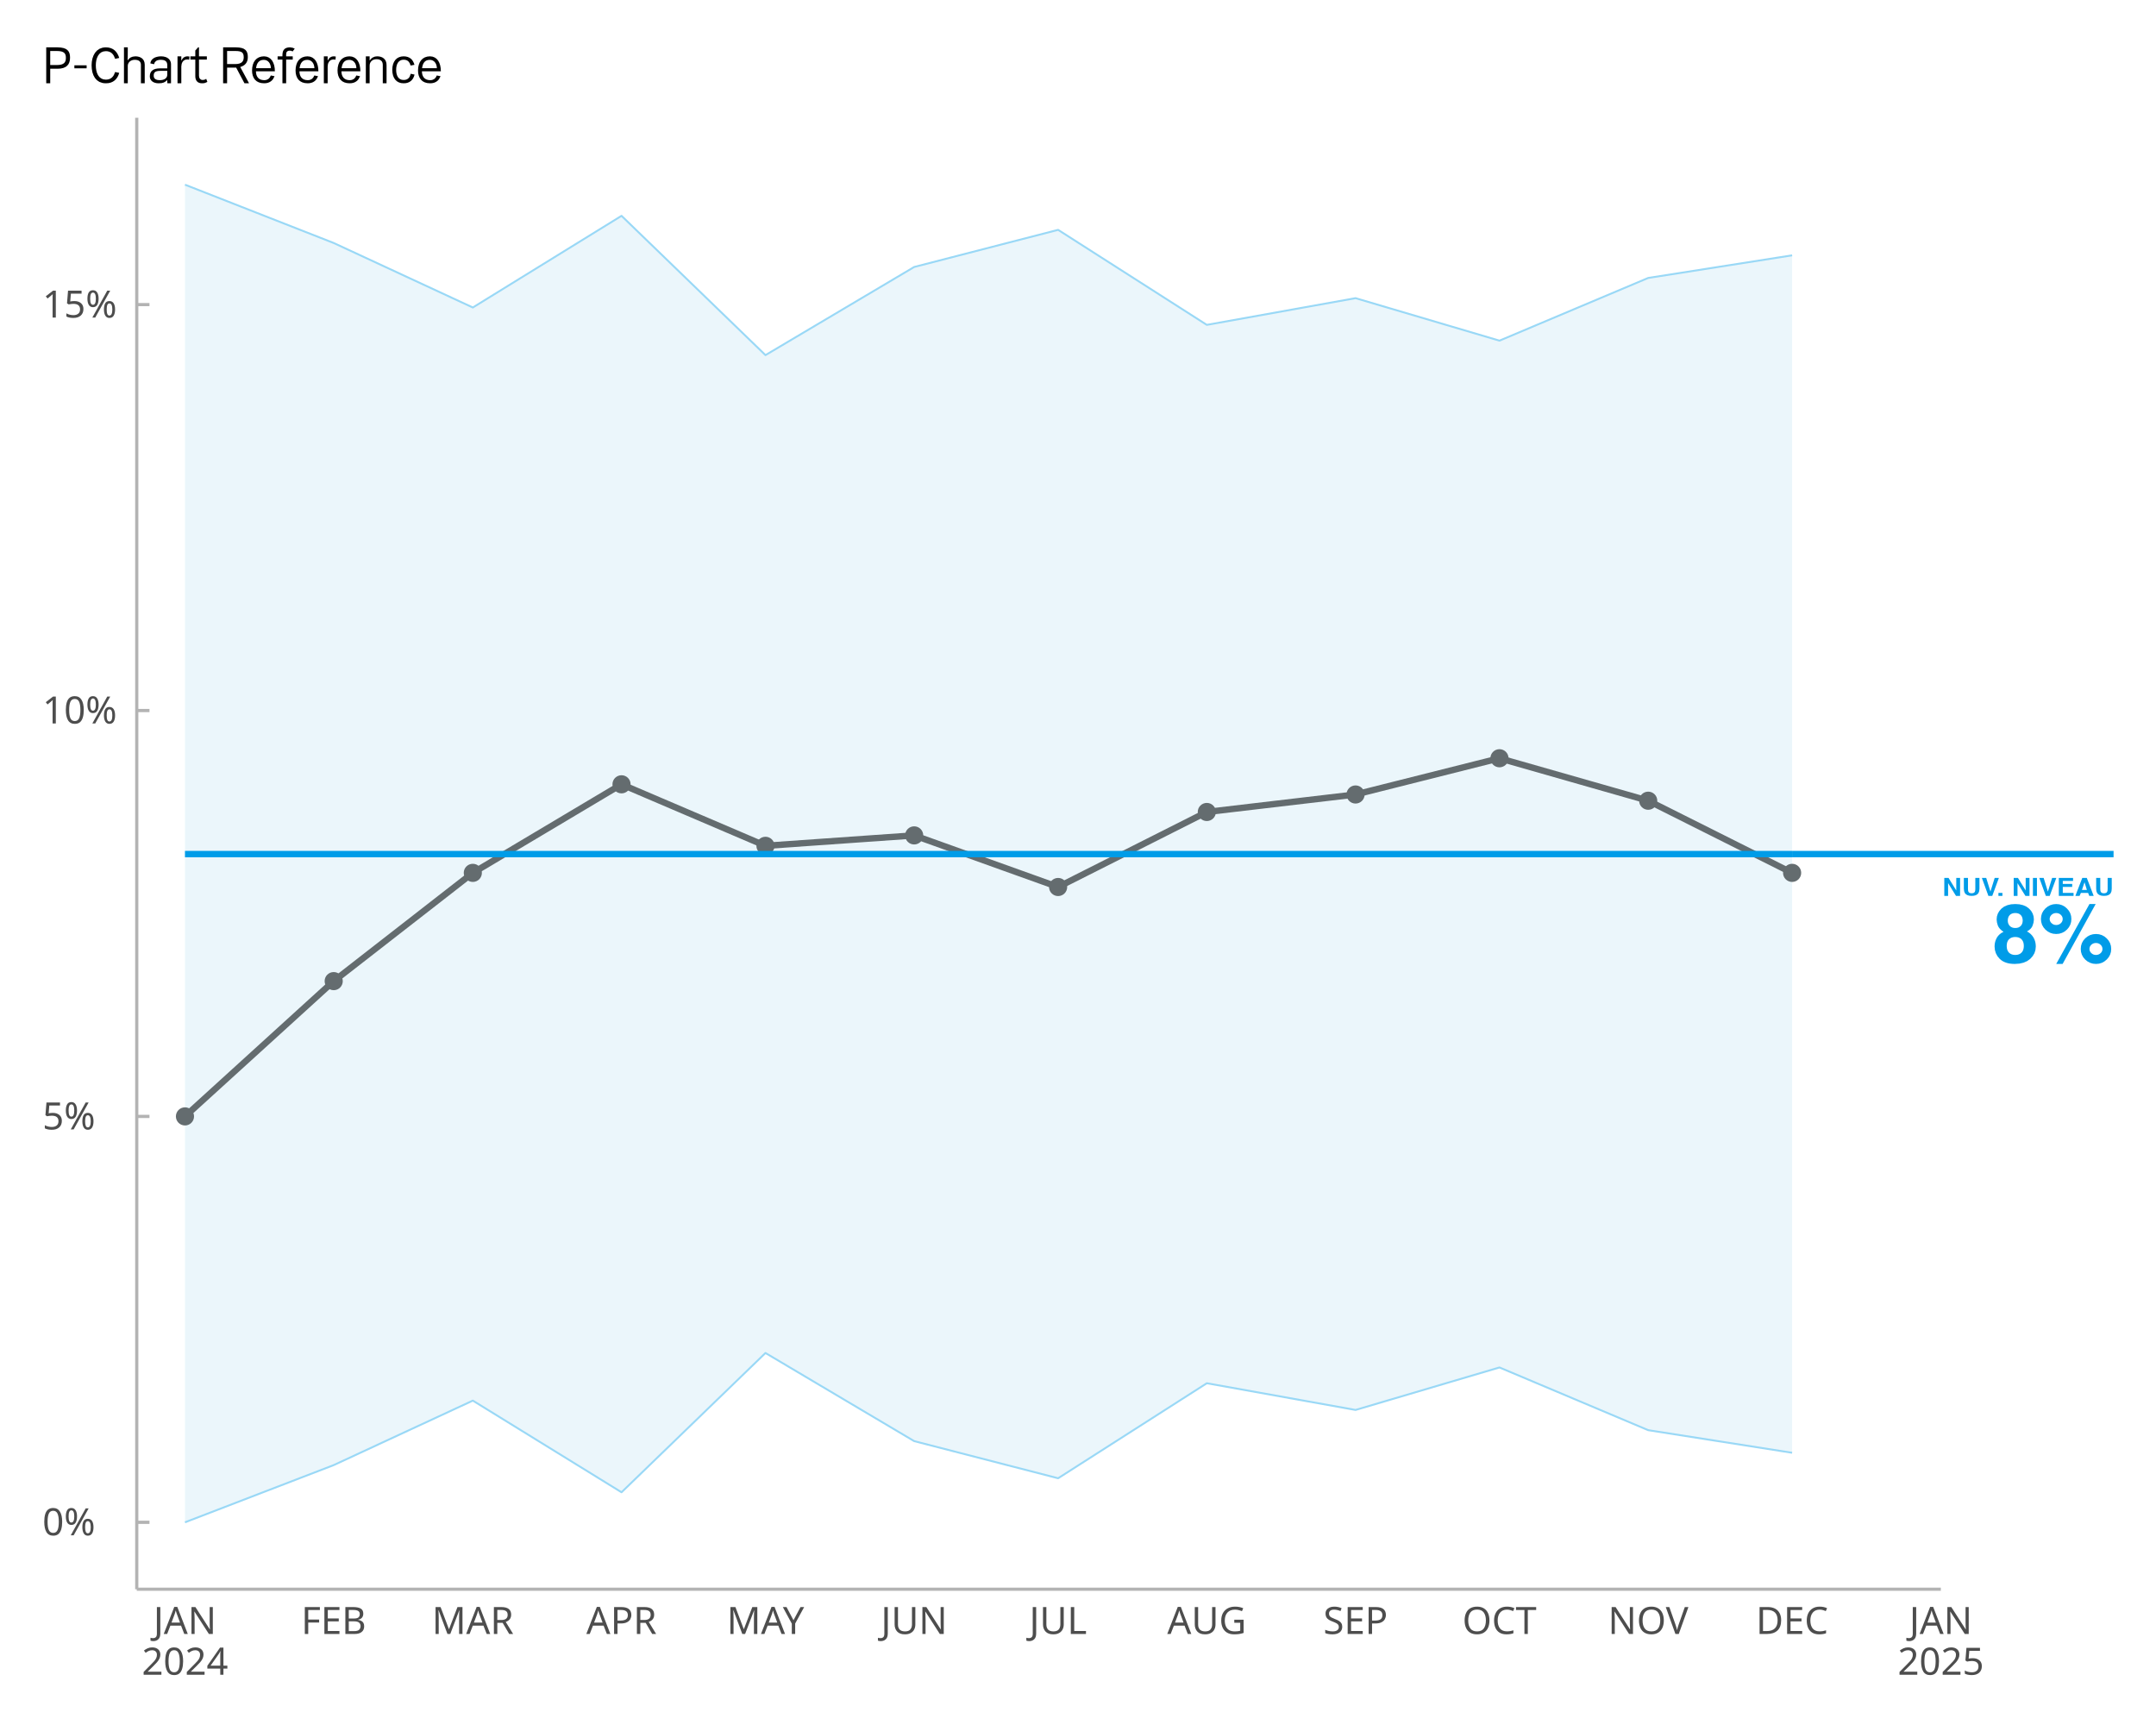
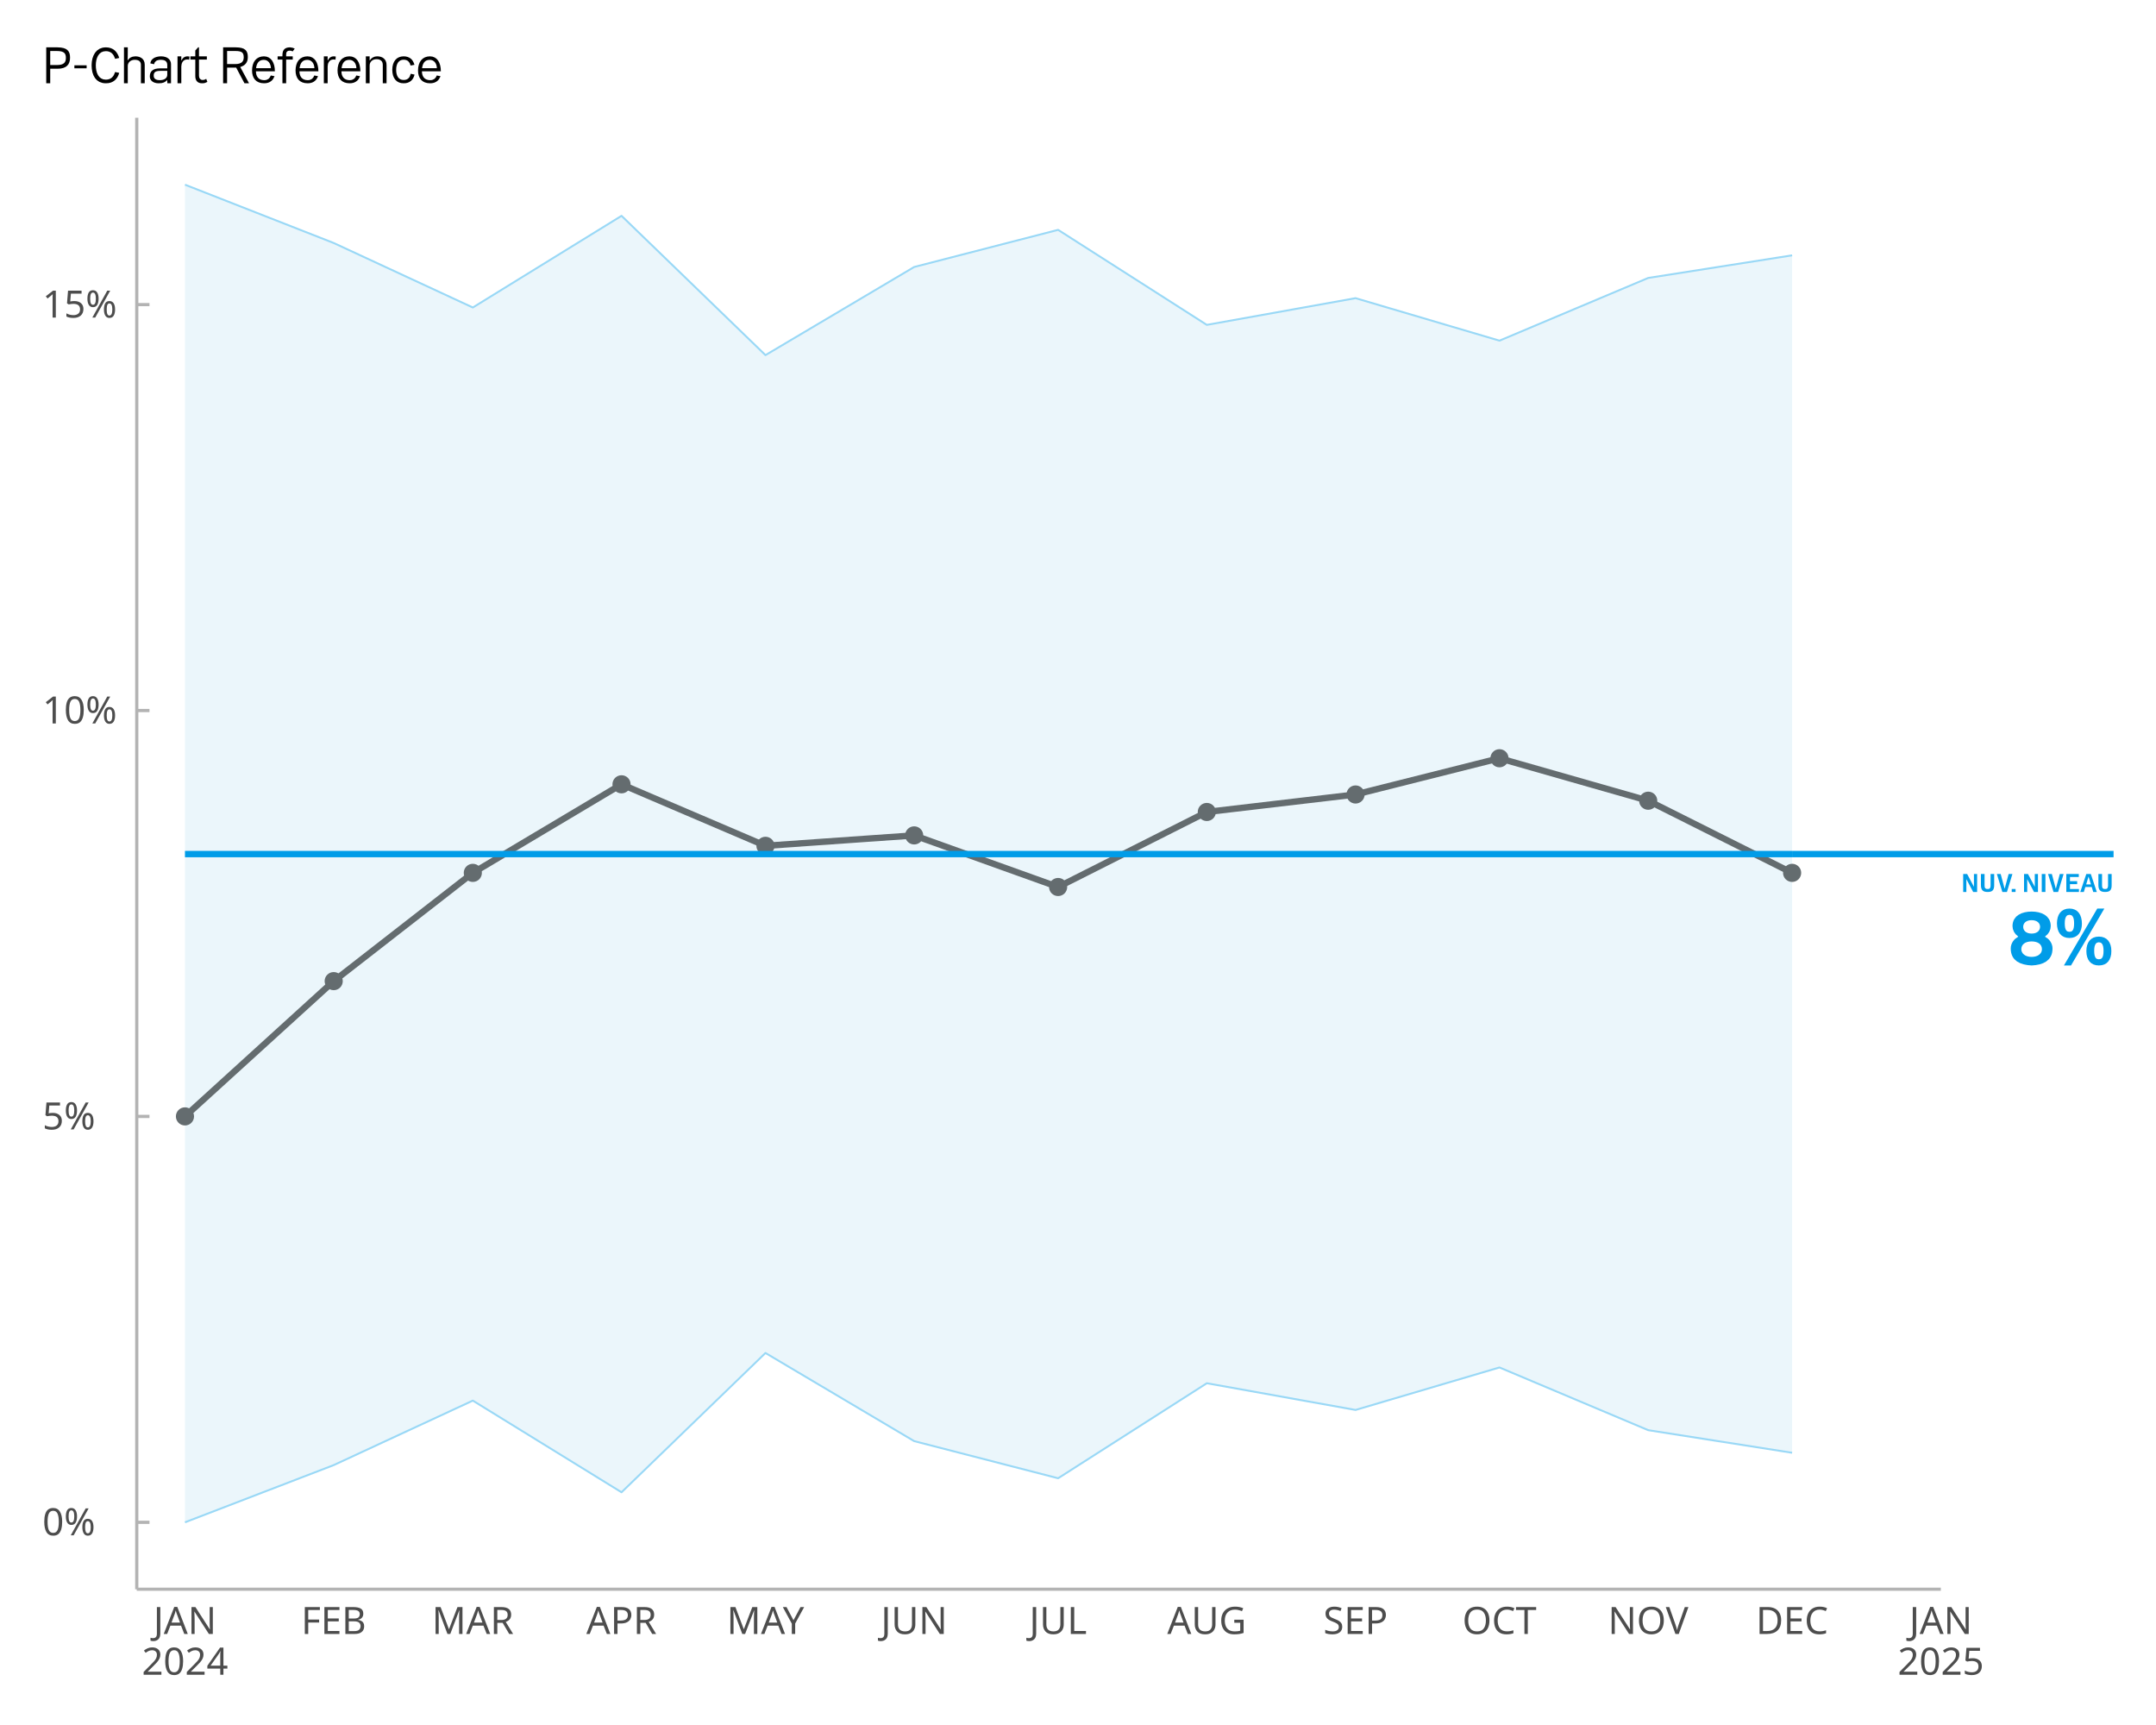
<svg xmlns="http://www.w3.org/2000/svg" class="svglite" data-engine-version="2.0" width="720.00pt" height="576.00pt" viewBox="0 0 720.00 576.00">
  <defs>
    <style type="text/css">
    .svglite line, .svglite polyline, .svglite polygon, .svglite path, .svglite rect, .svglite circle {
      fill: none;
      stroke: #000000;
      stroke-linecap: round;
      stroke-linejoin: round;
      stroke-miterlimit: 10.00;
    }
  </style>
  </defs>
  <rect width="100%" height="100%" style="stroke: none; fill: #FFFFFF;" />
  <defs>
    <clipPath id="cpMC4wMHw3MjAuMDB8MC4wMHw1NzYuMDA=">
      <rect x="0.00" y="0.00" width="720.00" height="576.00" />
    </clipPath>
  </defs>
  <g clip-path="url(#cpMC4wMHw3MjAuMDB8MC4wMHw1NzYuMDA=)">
    <rect x="0.00" y="0.00" width="720.00" height="576.00" style="stroke-width: 1.36; stroke: none; fill: #FFFFFF;" />
  </g>
  <defs>
    <clipPath id="cpNDUuNjd8NzA1LjgzfDM5LjMzfDUzMC42Ng==">
      <rect x="45.67" y="39.33" width="660.16" height="491.32" />
    </clipPath>
  </defs>
  <g clip-path="url(#cpNDUuNjd8NzA1LjgzfDM5LjMzfDUzMC42Ng==)">
    <rect x="45.67" y="39.33" width="660.16" height="491.32" style="stroke-width: 1.36; stroke: none; fill: #FFFFFF;" />
    <polygon points="61.77,61.67 111.44,81.14 157.90,102.68 207.56,72.07 255.63,118.58 305.29,89.15 353.36,76.75 403.02,108.48 452.69,99.56 500.75,113.75 550.42,92.81 598.48,85.26 598.48,485.10 550.42,477.55 500.75,456.61 452.69,470.80 403.02,461.88 353.36,493.61 305.29,481.21 255.63,451.78 207.56,498.29 157.90,467.68 111.44,489.22 61.77,508.32 " style="stroke-width: 0.00; stroke: none; stroke-linecap: butt; fill: #D8EEF9; fill-opacity: 0.50;" />
    <polyline points="61.77,61.67 111.44,81.14 157.90,102.68 207.56,72.07 255.63,118.58 305.29,89.15 353.36,76.75 403.02,108.48 452.69,99.56 500.75,113.75 550.42,92.81 598.48,85.26 " style="stroke-width: 1.36; stroke: none; stroke-linecap: butt;" />
    <polyline points="598.48,485.10 550.42,477.55 500.75,456.61 452.69,470.80 403.02,461.88 353.36,493.61 305.29,481.21 255.63,451.78 207.56,498.29 157.90,467.68 111.44,489.22 61.77,508.32 " style="stroke-width: 1.36; stroke: none; stroke-linecap: butt;" />
    <polyline points="61.77,61.67 111.44,81.14 157.90,102.68 207.56,72.07 255.63,118.58 305.29,89.15 353.36,76.75 403.02,108.48 452.69,99.56 500.75,113.75 550.42,92.81 598.48,85.26 " style="stroke-width: 0.64; stroke: #99D8F6; stroke-linecap: butt;" />
    <polyline points="61.77,508.32 111.44,489.22 157.90,467.68 207.56,498.29 255.63,451.78 305.29,481.21 353.36,493.61 403.02,461.88 452.69,470.80 500.75,456.61 550.42,477.55 598.48,485.10 " style="stroke-width: 0.64; stroke: #99D8F6; stroke-linecap: butt;" />
    <polyline points="61.77,372.78 111.44,327.61 157.90,291.46 207.56,261.89 255.63,282.43 305.29,278.95 353.36,296.18 403.02,271.13 452.69,265.29 500.75,253.19 550.42,267.37 598.48,291.46 " style="stroke-width: 2.13; stroke: #646C6F; stroke-linecap: butt;" />
    <circle cx="61.77" cy="372.78" r="2.58" style="stroke-width: 0.90; stroke: #646C6F; fill: #646C6F;" />
    <circle cx="111.44" cy="327.61" r="2.58" style="stroke-width: 0.90; stroke: #646C6F; fill: #646C6F;" />
    <circle cx="157.90" cy="291.46" r="2.58" style="stroke-width: 0.90; stroke: #646C6F; fill: #646C6F;" />
    <circle cx="207.56" cy="261.89" r="2.58" style="stroke-width: 0.90; stroke: #646C6F; fill: #646C6F;" />
    <circle cx="255.63" cy="282.43" r="2.58" style="stroke-width: 0.90; stroke: #646C6F; fill: #646C6F;" />
    <circle cx="305.29" cy="278.95" r="2.58" style="stroke-width: 0.90; stroke: #646C6F; fill: #646C6F;" />
    <circle cx="353.36" cy="296.18" r="2.58" style="stroke-width: 0.90; stroke: #646C6F; fill: #646C6F;" />
    <circle cx="403.02" cy="271.13" r="2.58" style="stroke-width: 0.90; stroke: #646C6F; fill: #646C6F;" />
    <circle cx="452.69" cy="265.29" r="2.58" style="stroke-width: 0.90; stroke: #646C6F; fill: #646C6F;" />
    <circle cx="500.75" cy="253.19" r="2.58" style="stroke-width: 0.90; stroke: #646C6F; fill: #646C6F;" />
    <circle cx="550.42" cy="267.37" r="2.58" style="stroke-width: 0.90; stroke: #646C6F; fill: #646C6F;" />
    <circle cx="598.48" cy="291.46" r="2.58" style="stroke-width: 0.90; stroke: #646C6F; fill: #646C6F;" />
    <polyline points="61.77,285.18 111.44,285.18 157.90,285.18 207.56,285.18 255.63,285.18 305.29,285.18 353.36,285.18 403.02,285.18 452.69,285.18 500.75,285.18 550.42,285.18 598.48,285.18 " style="stroke-width: 2.13; stroke: #009CE8; stroke-linecap: butt;" />
    <polyline points="598.48,285.18 705.83,285.18 " style="stroke-width: 2.13; stroke: #009CE8; stroke-linecap: butt;" />
-     <path d="M 653.21 299.15 L 650.57 294.89 L 650.57 299.15 L 649.30 299.15 L 649.30 293.15 L 650.72 293.15 L 653.30 297.34 L 653.30 293.15 L 654.57 293.15 L 654.57 299.15 Z" style="fill-rule: nonzero; fill: #009CE8; stroke-width: 0.75; stroke: none;" />
-     <path d="M 659.66 293.15 L 661.04 293.15 L 661.04 296.74 L 660.95 297.58 L 660.71 298.20 L 660.34 298.61 L 659.84 298.91 L 659.21 299.09 L 658.44 299.15 L 657.67 299.09 L 657.03 298.91 L 656.53 298.61 L 656.16 298.20 L 655.92 297.58 L 655.83 296.74 L 655.83 293.15 L 657.21 293.15 L 657.21 296.85 L 657.25 297.40 L 657.36 297.78 L 657.53 297.99 L 657.76 298.15 L 658.06 298.24 L 658.44 298.28 L 658.81 298.24 L 659.11 298.15 L 659.34 297.99 L 659.50 297.78 L 659.62 297.40 L 659.66 296.85 Z" style="fill-rule: nonzero; fill: #009CE8; stroke-width: 0.75; stroke: none;" />
-     <path d="M 663.30 293.15 L 664.71 297.71 L 666.13 293.15 L 667.53 293.15 L 665.32 299.15 L 664.03 299.15 L 661.85 293.15 Z" style="fill-rule: nonzero; fill: #009CE8; stroke-width: 0.75; stroke: none;" />
-     <path d="M 668.71 298.15 L 668.71 299.15 L 667.38 299.15 L 667.38 298.15 Z" style="fill-rule: nonzero; fill: #009CE8; stroke-width: 0.75; stroke: none;" />
-     <path d="M 676.39 299.15 L 673.75 294.89 L 673.75 299.15 L 672.48 299.15 L 672.48 293.15 L 673.90 293.15 L 676.48 297.34 L 676.48 293.15 L 677.75 293.15 L 677.75 299.15 Z" style="fill-rule: nonzero; fill: #009CE8; stroke-width: 0.75; stroke: none;" />
-     <path d="M 680.24 293.15 L 680.24 299.15 L 678.90 299.15 L 678.90 293.15 Z" style="fill-rule: nonzero; fill: #009CE8; stroke-width: 0.75; stroke: none;" />
-     <path d="M 682.48 293.15 L 683.89 297.71 L 685.31 293.15 L 686.71 293.15 L 684.50 299.15 L 683.21 299.15 L 681.03 293.15 Z" style="fill-rule: nonzero; fill: #009CE8; stroke-width: 0.75; stroke: none;" />
-     <path d="M 688.87 296.15 L 688.87 298.15 L 692.47 298.15 L 692.47 299.15 L 687.55 299.15 L 687.55 293.15 L 692.30 293.15 L 692.30 294.15 L 688.87 294.15 L 688.87 295.15 L 692.01 295.15 L 692.01 296.15 Z" style="fill-rule: nonzero; fill: #009CE8; stroke-width: 0.75; stroke: none;" />
-     <path d="M 694.92 298.15 L 694.47 299.15 L 693.07 299.15 L 695.38 293.15 L 696.89 293.15 L 699.19 299.15 L 697.72 299.15 L 697.32 298.15 ZM 696.13 294.60 L 695.28 297.15 L 696.92 297.15 Z" style="fill-rule: nonzero; fill: #009CE8; stroke-width: 0.75; stroke: none;" />
-     <path d="M 703.85 293.15 L 705.22 293.15 L 705.22 296.74 L 705.14 297.58 L 704.89 298.20 L 704.53 298.61 L 704.03 298.91 L 703.40 299.09 L 702.63 299.15 L 701.85 299.09 L 701.21 298.91 L 700.71 298.61 L 700.35 298.20 L 700.10 297.58 L 700.02 296.74 L 700.02 293.15 L 701.39 293.15 L 701.39 296.85 L 701.43 297.40 L 701.55 297.78 L 701.71 297.99 L 701.94 298.15 L 702.25 298.24 L 702.63 298.28 L 703.00 298.24 L 703.30 298.15 L 703.53 297.99 L 703.69 297.78 L 703.81 297.40 L 703.85 296.85 Z" style="fill-rule: nonzero; fill: #009CE8; stroke-width: 0.75; stroke: none;" />
-     <path d="M 667.05 319.27 L 666.52 318.28 L 666.20 317.21 L 666.09 316.04 L 666.14 315.25 L 666.28 314.51 L 666.52 313.79 L 666.84 313.12 L 667.27 312.50 L 667.79 311.97 L 668.39 311.52 L 669.08 311.15 L 668.42 310.66 L 667.89 310.16 L 667.49 309.64 L 667.20 309.10 L 666.89 308.03 L 666.78 307.02 L 666.88 305.99 L 667.19 305.04 L 667.70 304.17 L 668.41 303.38 L 669.30 302.72 L 670.37 302.25 L 671.60 301.96 L 673.00 301.87 L 674.40 301.96 L 675.63 302.25 L 676.70 302.72 L 677.59 303.38 L 678.31 304.17 L 678.81 305.04 L 679.12 305.99 L 679.22 307.02 L 679.11 308.03 L 678.78 309.10 L 678.51 309.63 L 678.11 310.13 L 677.58 310.59 L 676.92 311.01 L 677.61 311.44 L 678.21 311.94 L 678.71 312.49 L 679.13 313.12 L 679.45 313.79 L 679.68 314.51 L 679.81 315.25 L 679.86 316.04 L 679.74 317.21 L 679.40 318.28 L 678.81 319.27 L 678.00 320.17 L 676.99 320.91 L 675.79 321.44 L 674.40 321.76 L 672.83 321.87 L 672.03 321.84 L 671.27 321.76 L 670.57 321.63 L 669.92 321.44 L 669.31 321.20 L 668.76 320.91 L 668.25 320.56 L 667.80 320.17 ZM 670.19 316.55 L 670.33 317.14 L 670.56 317.66 L 670.89 318.09 L 671.31 318.43 L 671.80 318.67 L 672.37 318.82 L 673.00 318.87 L 673.64 318.82 L 674.20 318.67 L 674.68 318.43 L 675.09 318.09 L 675.43 317.66 L 675.67 317.14 L 675.81 316.55 L 675.86 315.87 L 675.81 315.18 L 675.67 314.58 L 675.42 314.06 L 675.08 313.63 L 674.66 313.30 L 674.18 313.06 L 673.62 312.92 L 673.00 312.87 L 672.38 312.92 L 671.82 313.06 L 671.33 313.30 L 670.91 313.63 L 670.57 314.06 L 670.33 314.58 L 670.19 315.18 L 670.14 315.87 ZM 671.53 309.48 L 671.96 309.70 L 672.45 309.83 L 673.00 309.87 L 673.56 309.83 L 674.05 309.70 L 674.47 309.48 L 674.83 309.18 L 675.12 308.81 L 675.32 308.39 L 675.44 307.92 L 675.49 307.40 L 675.44 306.84 L 675.32 306.34 L 675.12 305.91 L 674.83 305.54 L 674.47 305.25 L 674.05 305.04 L 673.56 304.91 L 673.00 304.87 L 672.45 304.91 L 671.95 305.04 L 671.52 305.25 L 671.16 305.54 L 670.87 305.91 L 670.67 306.34 L 670.54 306.84 L 670.50 307.40 L 670.54 307.92 L 670.67 308.39 L 670.88 308.81 L 671.17 309.18 Z" style="fill-rule: nonzero; fill: #009CE8; stroke-width: 0.75; stroke: none;" />
-     <path d="M 694.96 315.87 L 695.24 314.94 L 695.70 314.09 L 696.35 313.32 L 697.14 312.69 L 698.01 312.23 L 698.95 311.96 L 699.96 311.87 L 700.97 311.96 L 701.91 312.24 L 702.76 312.69 L 703.54 313.34 L 704.20 314.11 L 704.67 314.95 L 704.95 315.87 L 705.04 316.87 L 704.95 317.86 L 704.67 318.78 L 704.20 319.63 L 703.54 320.40 L 702.76 321.04 L 701.91 321.50 L 700.97 321.78 L 699.96 321.87 L 698.95 321.78 L 698.01 321.50 L 697.14 321.04 L 696.35 320.40 L 695.70 319.63 L 695.24 318.78 L 694.96 317.86 L 694.87 316.87 ZM 682.41 309.63 L 681.94 308.78 L 681.67 307.86 L 681.57 306.87 L 681.67 305.87 L 681.94 304.95 L 682.41 304.11 L 683.06 303.34 L 683.85 302.69 L 684.71 302.24 L 685.65 301.96 L 686.67 301.87 L 687.68 301.96 L 688.61 302.24 L 689.46 302.69 L 690.24 303.34 L 690.90 304.11 L 691.37 304.95 L 691.65 305.87 L 691.74 306.87 L 691.65 307.86 L 691.37 308.78 L 690.91 309.63 L 690.26 310.40 L 689.48 311.04 L 688.62 311.50 L 687.68 311.78 L 686.67 311.87 L 685.65 311.78 L 684.71 311.50 L 683.85 311.04 L 683.06 310.40 ZM 686.68 321.87 L 697.78 301.87 L 699.85 301.87 L 688.81 321.87 ZM 698.75 318.53 L 699.11 318.72 L 699.51 318.83 L 699.95 318.87 L 700.38 318.83 L 700.78 318.72 L 701.15 318.54 L 701.48 318.29 L 701.76 317.98 L 701.96 317.64 L 702.08 317.27 L 702.12 316.87 L 702.08 316.47 L 701.96 316.10 L 701.76 315.77 L 701.48 315.46 L 701.15 315.20 L 700.78 315.02 L 700.38 314.91 L 699.95 314.87 L 699.51 314.91 L 699.11 315.02 L 698.74 315.20 L 698.40 315.46 L 698.13 315.77 L 697.93 316.10 L 697.82 316.47 L 697.78 316.87 L 697.82 317.27 L 697.94 317.63 L 698.14 317.97 L 698.42 318.27 ZM 685.47 308.53 L 685.83 308.72 L 686.23 308.83 L 686.67 308.87 L 687.10 308.83 L 687.50 308.72 L 687.87 308.54 L 688.20 308.29 L 688.48 307.98 L 688.68 307.64 L 688.80 307.27 L 688.84 306.87 L 688.80 306.47 L 688.68 306.10 L 688.48 305.77 L 688.20 305.46 L 687.87 305.20 L 687.50 305.02 L 687.10 304.91 L 686.67 304.87 L 686.23 304.91 L 685.83 305.02 L 685.46 305.20 L 685.12 305.46 L 684.85 305.77 L 684.65 306.10 L 684.53 306.47 L 684.49 306.87 L 684.53 307.27 L 684.66 307.63 L 684.86 307.97 L 685.14 308.27 Z" style="fill-rule: nonzero; fill: #009CE8; stroke-width: 0.75; stroke: none;" />
+     <path d="M 660.26 291.84 L 659.20 291.84 L 659.20 296.12 L 656.93 291.84 L 655.61 291.84 L 655.61 297.84 L 656.67 297.84 L 656.67 293.56 L 658.95 297.84 L 660.26 297.84 Z" style="fill-rule: nonzero; fill: #009CE8; stroke-width: 0.75; stroke: none;" />
+     <path d="M 665.96 291.84 L 664.76 291.84 L 664.76 295.46 L 664.75 295.88 L 664.70 296.20 L 664.53 296.62 L 664.22 296.81 L 663.78 296.85 L 663.31 296.81 L 662.99 296.62 L 662.88 296.44 L 662.80 296.19 L 662.76 295.87 L 662.75 295.46 L 662.75 291.84 L 661.53 291.84 L 661.53 295.46 L 661.56 296.08 L 661.66 296.59 L 661.83 297.00 L 662.07 297.32 L 662.38 297.56 L 662.77 297.72 L 663.23 297.81 L 663.78 297.84 L 664.32 297.81 L 664.78 297.72 L 665.16 297.56 L 665.46 297.32 L 665.69 297.00 L 665.84 296.59 L 665.94 296.08 L 665.96 295.46 Z" style="fill-rule: nonzero; fill: #009CE8; stroke-width: 0.75; stroke: none;" />
+     <path d="M 670.79 291.84 L 669.47 296.73 L 669.44 296.73 L 668.13 291.84 L 666.86 291.84 L 668.69 297.84 L 670.22 297.84 L 672.05 291.84 Z" style="fill-rule: nonzero; fill: #009CE8; stroke-width: 0.75; stroke: none;" />
+     <path d="M 673.10 296.84 L 671.82 296.84 L 671.82 297.84 L 673.10 297.84 Z" style="fill-rule: nonzero; fill: #009CE8; stroke-width: 0.75; stroke: none;" />
+     <path d="M 680.58 291.84 L 679.52 291.84 L 679.52 296.12 L 677.25 291.84 L 675.93 291.84 L 675.93 297.84 L 676.99 297.84 L 676.99 293.56 L 679.27 297.84 L 680.58 297.84 Z" style="fill-rule: nonzero; fill: #009CE8; stroke-width: 0.75; stroke: none;" />
+     <path d="M 683.07 291.84 L 681.85 291.84 L 681.85 297.84 L 683.07 297.84 Z" style="fill-rule: nonzero; fill: #009CE8; stroke-width: 0.75; stroke: none;" />
+     <path d="M 687.88 291.84 L 686.56 296.73 L 686.53 296.73 L 685.22 291.84 L 683.95 291.84 L 685.78 297.84 L 687.31 297.84 L 689.14 291.84 Z" style="fill-rule: nonzero; fill: #009CE8; stroke-width: 0.75; stroke: none;" />
+     <path d="M 694.27 296.85 L 691.27 296.85 L 691.27 295.23 L 693.67 295.23 L 693.67 294.23 L 691.27 294.23 L 691.27 292.84 L 694.22 292.84 L 694.22 291.84 L 690.05 291.84 L 690.05 297.84 L 694.27 297.84 Z" style="fill-rule: nonzero; fill: #009CE8; stroke-width: 0.75; stroke: none;" />
+     <path d="M 698.23 291.84 L 696.73 291.84 L 694.71 297.84 L 695.90 297.84 L 696.40 296.18 L 698.54 296.18 L 699.04 297.84 L 700.23 297.84 ZM 696.68 295.31 L 697.46 292.73 L 697.48 292.73 L 698.28 295.31 Z" style="fill-rule: nonzero; fill: #009CE8; stroke-width: 0.75; stroke: none;" />
+     <path d="M 705.19 291.84 L 703.99 291.84 L 703.99 295.46 L 703.98 295.88 L 703.93 296.20 L 703.76 296.62 L 703.45 296.81 L 703.01 296.85 L 702.54 296.81 L 702.22 296.62 L 702.11 296.44 L 702.03 296.19 L 701.99 295.87 L 701.98 295.46 L 701.98 291.84 L 700.76 291.84 L 700.76 295.46 L 700.79 296.08 L 700.89 296.59 L 701.06 297.00 L 701.30 297.32 L 701.61 297.56 L 702.00 297.72 L 702.46 297.81 L 703.01 297.84 L 703.55 297.81 L 704.01 297.72 L 704.39 297.56 L 704.69 297.32 L 704.92 297.00 L 705.08 296.59 L 705.17 296.08 L 705.19 295.46 Z" style="fill-rule: nonzero; fill: #009CE8; stroke-width: 0.75; stroke: none;" />
+     <path d="M 679.12 307.30 L 679.70 307.44 L 680.19 307.65 L 680.58 307.92 L 680.89 308.25 L 681.11 308.63 L 681.24 309.04 L 681.29 309.48 L 681.24 309.92 L 681.11 310.34 L 680.89 310.72 L 680.59 311.06 L 680.19 311.33 L 679.71 311.55 L 679.14 311.68 L 678.47 311.73 L 677.80 311.68 L 677.23 311.55 L 676.74 311.33 L 676.34 311.06 L 676.04 310.72 L 675.82 310.34 L 675.69 309.92 L 675.65 309.48 L 675.69 309.04 L 675.82 308.63 L 676.04 308.25 L 676.34 307.92 L 676.73 307.65 L 677.21 307.44 L 677.78 307.30 L 678.44 307.26 ZM 679.24 314.40 L 679.93 314.54 L 680.52 314.76 L 681.01 315.06 L 681.40 315.44 L 681.68 315.88 L 681.85 316.38 L 681.91 316.94 L 681.85 317.47 L 681.68 317.95 L 681.39 318.39 L 681.00 318.77 L 680.50 319.09 L 679.91 319.32 L 679.24 319.47 L 678.47 319.52 L 677.71 319.47 L 677.02 319.32 L 676.43 319.09 L 675.94 318.77 L 675.54 318.39 L 675.26 317.95 L 675.08 317.47 L 675.02 316.94 L 675.08 316.38 L 675.25 315.88 L 675.54 315.44 L 675.93 315.06 L 676.42 314.76 L 677.01 314.54 L 677.70 314.40 L 678.47 314.35 ZM 679.83 322.26 L 681.12 322.01 L 682.30 321.61 L 683.34 321.05 L 684.21 320.29 L 684.57 319.84 L 684.87 319.33 L 685.12 318.77 L 685.29 318.15 L 685.40 317.47 L 685.44 316.73 L 685.39 316.05 L 685.23 315.42 L 684.99 314.84 L 684.68 314.31 L 684.31 313.84 L 683.89 313.43 L 682.97 312.80 L 682.97 312.69 L 683.77 311.98 L 684.36 311.15 L 684.72 310.23 L 684.85 309.24 L 684.81 308.59 L 684.70 307.99 L 684.52 307.44 L 684.29 306.95 L 683.64 306.10 L 682.82 305.45 L 681.84 304.96 L 680.77 304.63 L 679.63 304.44 L 678.47 304.38 L 677.31 304.44 L 676.17 304.63 L 675.09 304.96 L 674.12 305.45 L 673.29 306.10 L 672.65 306.95 L 672.41 307.44 L 672.23 307.99 L 672.12 308.59 L 672.08 309.24 L 672.21 310.23 L 672.57 311.15 L 673.16 311.98 L 673.96 312.69 L 673.96 312.80 L 673.04 313.43 L 672.62 313.84 L 672.25 314.31 L 671.94 314.84 L 671.70 315.42 L 671.54 316.05 L 671.49 316.73 L 671.53 317.47 L 671.64 318.15 L 671.82 318.77 L 672.06 319.33 L 672.36 319.84 L 672.72 320.29 L 673.59 321.05 L 674.64 321.61 L 675.82 322.01 L 677.11 322.26 L 678.47 322.38 Z" style="fill-rule: nonzero; fill: #009CE8; stroke-width: 0.75; stroke: none;" />
+     <path d="M 705.03 316.54 L 704.83 315.60 L 704.50 314.77 L 704.04 314.07 L 703.45 313.51 L 702.73 313.09 L 701.89 312.83 L 700.92 312.74 L 699.95 312.83 L 699.11 313.09 L 698.39 313.51 L 697.80 314.07 L 697.34 314.77 L 697.01 315.60 L 696.81 316.54 L 696.75 317.58 L 696.81 318.62 L 697.01 319.55 L 697.34 320.37 L 697.80 321.07 L 698.39 321.63 L 699.11 322.04 L 699.95 322.29 L 700.92 322.38 L 701.89 322.29 L 702.73 322.04 L 703.45 321.63 L 704.04 321.07 L 704.50 320.37 L 704.83 319.55 L 705.03 318.62 L 705.09 317.58 ZM 700.39 303.38 L 689.25 322.38 L 691.62 322.38 L 702.75 303.38 ZM 695.20 307.43 L 695.00 306.41 L 694.67 305.52 L 694.21 304.77 L 693.62 304.18 L 692.90 303.74 L 692.06 303.47 L 691.09 303.38 L 690.12 303.47 L 689.28 303.74 L 688.56 304.17 L 687.97 304.74 L 687.51 305.46 L 687.19 306.30 L 686.99 307.26 L 686.92 308.32 L 686.99 309.37 L 687.19 310.32 L 687.51 311.16 L 687.97 311.87 L 688.56 312.44 L 689.28 312.86 L 690.12 313.12 L 691.09 313.21 L 692.06 313.12 L 692.90 312.86 L 693.62 312.44 L 694.21 311.87 L 694.67 311.16 L 695.00 310.32 L 695.20 309.37 L 695.26 308.32 L 695.26 308.57 ZM 702.45 318.29 L 702.36 318.93 L 702.22 319.43 L 702.03 319.80 L 701.80 320.05 L 701.53 320.21 L 700.92 320.32 L 700.31 320.21 L 700.05 320.05 L 699.82 319.80 L 699.63 319.43 L 699.48 318.93 L 699.39 318.29 L 699.36 317.49 L 699.39 316.73 L 699.48 316.10 L 699.63 315.60 L 699.82 315.22 L 700.05 314.95 L 700.31 314.76 L 700.92 314.63 L 701.53 314.76 L 701.80 314.95 L 702.03 315.22 L 702.22 315.60 L 702.36 316.10 L 702.45 316.73 L 702.48 317.49 ZM 692.62 309.12 L 692.53 309.76 L 692.39 310.26 L 692.20 310.62 L 691.97 310.88 L 691.71 311.04 L 691.09 311.15 L 690.49 311.04 L 690.22 310.88 L 689.99 310.62 L 689.80 310.26 L 689.65 309.76 L 689.56 309.12 L 689.53 308.32 L 689.56 307.55 L 689.65 306.92 L 689.80 306.43 L 689.99 306.05 L 690.22 305.77 L 690.49 305.59 L 691.09 305.46 L 691.71 305.59 L 691.97 305.77 L 692.20 306.05 L 692.39 306.43 L 692.53 306.92 L 692.62 307.55 L 692.65 308.32 Z" style="fill-rule: nonzero; fill: #009CE8; stroke-width: 0.75; stroke: none;" />
  </g>
  <g clip-path="url(#cpMC4wMHw3MjAuMDB8MC4wMHw1NzYuMDA=)">
    <polyline points="45.67,530.66 45.67,39.33 " style="stroke-width: 1.07; stroke: #B3B3B3; stroke-linecap: butt;" />
    <text x="14.17" y="512.66" style="font-size: 12.60px; fill: #4D4D4D; font-family: sans;" textLength="18.21px" lengthAdjust="spacingAndGlyphs">0%</text>
    <text x="14.17" y="377.12" style="font-size: 12.60px; fill: #4D4D4D; font-family: sans;" textLength="18.21px" lengthAdjust="spacingAndGlyphs">5%</text>
    <text x="14.17" y="241.58" style="font-size: 12.60px; fill: #4D4D4D; font-family: sans;" textLength="25.22px" lengthAdjust="spacingAndGlyphs">10%</text>
    <text x="14.17" y="106.04" style="font-size: 12.60px; fill: #4D4D4D; font-family: sans;" textLength="25.22px" lengthAdjust="spacingAndGlyphs">15%</text>
    <polyline points="49.92,508.32 45.67,508.32 " style="stroke-width: 1.07; stroke: #B3B3B3; stroke-linecap: butt;" />
    <polyline points="49.92,372.78 45.67,372.78 " style="stroke-width: 1.07; stroke: #B3B3B3; stroke-linecap: butt;" />
    <polyline points="49.92,237.25 45.67,237.25 " style="stroke-width: 1.07; stroke: #B3B3B3; stroke-linecap: butt;" />
    <polyline points="49.92,101.71 45.67,101.71 " style="stroke-width: 1.07; stroke: #B3B3B3; stroke-linecap: butt;" />
    <polyline points="45.67,530.66 648.15,530.66 " style="stroke-width: 1.07; stroke: #B3B3B3; stroke-linecap: butt;" />
    <text x="61.77" y="545.60" text-anchor="middle" style="font-size: 12.60px; fill: #4D4D4D; font-family: sans;" textLength="23.81px" lengthAdjust="spacingAndGlyphs">JAN</text>
    <text x="61.77" y="559.21" text-anchor="middle" style="font-size: 12.60px; fill: #4D4D4D; font-family: sans;" textLength="28.03px" lengthAdjust="spacingAndGlyphs">2024</text>
    <text x="111.44" y="545.60" text-anchor="middle" style="font-size: 12.60px; fill: #4D4D4D; font-family: sans;" textLength="24.51px" lengthAdjust="spacingAndGlyphs">FEB</text>
    <text x="157.90" y="545.60" text-anchor="middle" style="font-size: 12.60px; fill: #4D4D4D; font-family: sans;" textLength="28.01px" lengthAdjust="spacingAndGlyphs">MAR</text>
    <text x="207.56" y="545.60" text-anchor="middle" style="font-size: 12.60px; fill: #4D4D4D; font-family: sans;" textLength="25.92px" lengthAdjust="spacingAndGlyphs">APR</text>
    <text x="255.63" y="545.60" text-anchor="middle" style="font-size: 12.60px; fill: #4D4D4D; font-family: sans;" textLength="27.31px" lengthAdjust="spacingAndGlyphs">MAY</text>
    <text x="305.29" y="545.60" text-anchor="middle" style="font-size: 12.60px; fill: #4D4D4D; font-family: sans;" textLength="24.51px" lengthAdjust="spacingAndGlyphs">JUN</text>
    <text x="353.36" y="545.60" text-anchor="middle" style="font-size: 12.60px; fill: #4D4D4D; font-family: sans;" textLength="22.42px" lengthAdjust="spacingAndGlyphs">JUL</text>
    <text x="403.02" y="545.60" text-anchor="middle" style="font-size: 12.60px; fill: #4D4D4D; font-family: sans;" textLength="27.31px" lengthAdjust="spacingAndGlyphs">AUG</text>
    <text x="452.69" y="545.60" text-anchor="middle" style="font-size: 12.60px; fill: #4D4D4D; font-family: sans;" textLength="25.22px" lengthAdjust="spacingAndGlyphs">SEP</text>
    <text x="500.75" y="545.60" text-anchor="middle" style="font-size: 12.60px; fill: #4D4D4D; font-family: sans;" textLength="26.60px" lengthAdjust="spacingAndGlyphs">OCT</text>
    <text x="550.42" y="545.60" text-anchor="middle" style="font-size: 12.60px; fill: #4D4D4D; font-family: sans;" textLength="27.31px" lengthAdjust="spacingAndGlyphs">NOV</text>
    <text x="598.48" y="545.60" text-anchor="middle" style="font-size: 12.60px; fill: #4D4D4D; font-family: sans;" textLength="26.61px" lengthAdjust="spacingAndGlyphs">DEC</text>
    <text x="648.15" y="545.60" text-anchor="middle" style="font-size: 12.60px; fill: #4D4D4D; font-family: sans;" textLength="23.81px" lengthAdjust="spacingAndGlyphs">JAN</text>
    <text x="648.15" y="559.21" text-anchor="middle" style="font-size: 12.60px; fill: #4D4D4D; font-family: sans;" textLength="28.03px" lengthAdjust="spacingAndGlyphs">2025</text>
    <path d="M 23.35 18.50 L 23.21 17.83 L 22.95 17.24 L 22.55 16.75 L 22.00 16.35 L 21.27 16.06 L 20.34 15.88 L 19.20 15.81 L 15.44 15.81 L 15.44 27.81 L 16.77 27.81 L 16.77 22.95 L 19.20 22.95 L 20.25 22.89 L 21.14 22.69 L 21.86 22.38 L 22.43 21.95 L 22.87 21.41 L 23.16 20.78 L 23.34 20.06 L 23.39 19.25 ZM 21.97 19.88 L 21.86 20.35 L 21.67 20.75 L 21.38 21.09 L 20.97 21.36 L 20.45 21.56 L 19.78 21.68 L 18.97 21.72 L 16.77 21.72 L 16.77 17.03 L 18.97 17.03 L 19.84 17.07 L 20.52 17.19 L 21.06 17.39 L 21.45 17.65 L 21.72 17.99 L 21.89 18.38 L 21.98 18.84 L 22.00 19.36 Z" style="fill-rule: nonzero; fill: #000000; stroke-width: 0.75; stroke: none;" />
    <path d="M 28.93 21.81 L 24.84 21.81 L 24.84 22.81 L 28.93 22.81 Z" style="fill-rule: nonzero; fill: #000000; stroke-width: 0.75; stroke: none;" />
    <path d="M 38.03 25.05 L 37.74 25.49 L 37.40 25.86 L 37.00 26.17 L 36.52 26.40 L 35.98 26.54 L 35.36 26.60 L 34.49 26.49 L 33.78 26.18 L 33.19 25.71 L 32.74 25.10 L 32.40 24.38 L 32.17 23.57 L 32.04 22.71 L 32.00 21.81 L 32.04 20.95 L 32.17 20.10 L 32.41 19.30 L 32.75 18.58 L 33.21 17.97 L 33.79 17.49 L 34.50 17.19 L 35.36 17.08 L 35.98 17.13 L 36.52 17.28 L 37.00 17.51 L 37.40 17.82 L 37.74 18.20 L 38.03 18.64 L 38.45 19.64 L 39.81 19.35 L 39.55 18.61 L 39.21 17.94 L 38.80 17.34 L 38.30 16.82 L 37.71 16.40 L 37.02 16.08 L 36.24 15.88 L 35.36 15.81 L 34.75 15.85 L 34.19 15.94 L 33.20 16.31 L 32.38 16.89 L 31.72 17.64 L 31.22 18.54 L 30.86 19.56 L 30.66 20.66 L 30.59 21.81 L 30.66 23.01 L 30.86 24.14 L 31.21 25.15 L 31.71 26.04 L 32.37 26.78 L 33.19 27.34 L 34.19 27.69 L 34.75 27.78 L 35.36 27.81 L 36.25 27.75 L 37.04 27.56 L 37.72 27.25 L 38.31 26.84 L 38.81 26.33 L 39.23 25.74 L 39.56 25.07 L 39.81 24.33 L 38.45 24.05 Z" style="fill-rule: nonzero; fill: #000000; stroke-width: 0.75; stroke: none;" />
    <path d="M 48.33 21.61 L 48.26 20.91 L 48.07 20.32 L 47.77 19.84 L 47.38 19.46 L 46.91 19.17 L 46.39 18.97 L 45.82 18.85 L 45.22 18.81 L 44.33 18.92 L 43.61 19.20 L 43.06 19.62 L 42.69 20.11 L 42.61 20.11 L 42.66 18.73 L 42.67 17.47 L 42.67 15.81 L 41.40 15.81 L 41.40 27.81 L 42.67 27.81 L 42.67 21.99 L 42.71 21.58 L 42.84 21.20 L 43.04 20.86 L 43.31 20.56 L 43.64 20.32 L 44.04 20.13 L 44.49 20.01 L 45.00 19.97 L 45.47 20.00 L 45.88 20.07 L 46.23 20.20 L 46.53 20.38 L 46.76 20.62 L 46.92 20.91 L 47.03 21.25 L 47.06 21.66 L 47.06 27.81 L 48.33 27.81 Z" style="fill-rule: nonzero; fill: #000000; stroke-width: 0.75; stroke: none;" />
    <path d="M 57.11 27.81 L 57.11 21.42 L 57.06 20.91 L 56.90 20.43 L 56.65 19.99 L 56.29 19.60 L 55.83 19.27 L 55.26 19.03 L 54.59 18.87 L 53.83 18.81 L 53.08 18.85 L 52.41 18.98 L 51.81 19.17 L 51.30 19.44 L 50.87 19.78 L 50.54 20.18 L 50.32 20.64 L 50.20 21.16 L 51.45 21.44 L 51.68 20.81 L 52.14 20.35 L 52.45 20.18 L 52.82 20.07 L 53.24 19.99 L 53.72 19.97 L 54.21 20.00 L 54.64 20.07 L 55.01 20.20 L 55.31 20.39 L 55.55 20.63 L 55.72 20.93 L 55.82 21.28 L 55.86 21.70 L 55.86 22.83 L 53.48 22.83 L 52.67 22.87 L 51.97 22.99 L 51.37 23.20 L 50.89 23.50 L 50.51 23.87 L 50.24 24.34 L 50.08 24.89 L 50.03 25.53 L 50.08 26.01 L 50.23 26.44 L 50.48 26.83 L 50.82 27.17 L 51.24 27.44 L 51.75 27.64 L 52.33 27.77 L 52.98 27.81 L 53.96 27.75 L 54.72 27.54 L 55.32 27.19 L 55.83 26.70 L 55.89 27.81 ZM 55.81 25.38 L 55.68 25.72 L 55.47 26.02 L 55.19 26.28 L 54.83 26.48 L 54.42 26.64 L 53.95 26.73 L 53.44 26.77 L 52.95 26.74 L 52.52 26.68 L 52.16 26.56 L 51.86 26.40 L 51.63 26.19 L 51.46 25.93 L 51.36 25.62 L 51.33 25.27 L 51.36 24.82 L 51.47 24.46 L 51.66 24.17 L 51.92 23.96 L 52.26 23.82 L 52.68 23.72 L 53.18 23.67 L 53.76 23.66 L 55.86 23.66 L 55.86 25.00 Z" style="fill-rule: nonzero; fill: #000000; stroke-width: 0.75; stroke: none;" />
    <path d="M 63.27 18.88 L 62.64 18.81 L 62.23 18.84 L 61.88 18.92 L 61.32 19.22 L 60.91 19.66 L 60.61 20.19 L 60.55 20.19 L 60.55 18.81 L 59.28 18.81 L 59.28 27.81 L 60.55 27.81 L 60.55 22.19 L 60.67 21.32 L 60.82 20.93 L 61.03 20.57 L 61.31 20.27 L 61.66 20.04 L 62.07 19.90 L 62.55 19.85 L 63.16 19.92 L 63.16 20.11 Z" style="fill-rule: nonzero; fill: #000000; stroke-width: 0.75; stroke: none;" />
    <path d="M 68.87 26.33 L 68.31 26.62 L 67.75 26.70 L 67.42 26.68 L 67.15 26.60 L 66.75 26.29 L 66.52 25.83 L 66.45 25.24 L 66.45 19.89 L 69.08 19.89 L 69.08 18.81 L 66.45 18.81 L 66.45 15.81 L 66.16 15.81 L 65.22 16.86 L 65.22 18.81 L 63.58 18.81 L 63.58 19.89 L 65.22 19.89 L 65.22 25.38 L 65.25 25.95 L 65.37 26.44 L 65.55 26.86 L 65.81 27.20 L 66.13 27.47 L 66.53 27.66 L 67.00 27.78 L 67.53 27.81 L 68.06 27.78 L 68.51 27.68 L 69.25 27.35 Z" style="fill-rule: nonzero; fill: #000000; stroke-width: 0.75; stroke: none;" />
    <path d="M 80.23 22.38 L 80.81 22.16 L 81.32 21.90 L 81.75 21.58 L 82.11 21.20 L 82.39 20.76 L 82.60 20.26 L 82.72 19.69 L 82.76 19.05 L 82.72 18.32 L 82.58 17.67 L 82.33 17.12 L 81.95 16.66 L 81.42 16.29 L 80.72 16.03 L 79.84 15.87 L 78.76 15.81 L 74.51 15.81 L 74.51 27.81 L 75.84 27.81 L 75.84 22.58 L 78.87 22.58 L 81.64 27.81 L 83.17 27.81 ZM 81.35 19.65 L 81.24 20.09 L 81.04 20.47 L 80.76 20.79 L 80.38 21.04 L 79.90 21.23 L 79.30 21.35 L 78.59 21.39 L 75.84 21.39 L 75.84 17.03 L 78.64 17.03 L 79.39 17.06 L 80.00 17.15 L 80.48 17.30 L 80.84 17.52 L 81.10 17.81 L 81.27 18.18 L 81.36 18.63 L 81.39 19.17 Z" style="fill-rule: nonzero; fill: #000000; stroke-width: 0.75; stroke: none;" />
    <path d="M 88.86 27.77 L 89.46 27.64 L 89.99 27.43 L 90.46 27.15 L 90.85 26.81 L 91.19 26.40 L 91.69 25.45 L 90.44 25.20 L 90.12 25.83 L 89.67 26.33 L 89.05 26.65 L 88.65 26.74 L 88.20 26.77 L 87.57 26.71 L 87.02 26.56 L 86.56 26.31 L 86.17 25.97 L 85.87 25.54 L 85.65 25.04 L 85.52 24.46 L 85.47 23.81 L 91.79 23.81 L 91.74 22.79 L 91.57 21.84 L 91.28 20.99 L 90.89 20.25 L 90.37 19.65 L 89.74 19.20 L 89.00 18.91 L 88.14 18.81 L 87.25 18.90 L 86.46 19.15 L 85.78 19.55 L 85.21 20.10 L 84.76 20.78 L 84.44 21.59 L 84.24 22.51 L 84.17 23.53 L 84.23 24.45 L 84.42 25.28 L 84.73 26.01 L 85.16 26.63 L 85.73 27.13 L 86.42 27.50 L 87.24 27.73 L 88.19 27.81 ZM 85.51 22.77 L 85.61 22.19 L 85.76 21.65 L 85.97 21.18 L 86.25 20.77 L 86.59 20.44 L 87.01 20.19 L 87.50 20.04 L 88.09 19.99 L 88.62 20.04 L 89.08 20.20 L 89.48 20.46 L 89.82 20.80 L 90.09 21.21 L 90.28 21.68 L 90.41 22.20 L 90.47 22.77 Z" style="fill-rule: nonzero; fill: #000000; stroke-width: 0.75; stroke: none;" />
    <path d="M 97.77 15.96 L 96.87 15.81 L 96.32 15.84 L 95.82 15.94 L 95.39 16.11 L 95.02 16.36 L 94.72 16.71 L 94.50 17.15 L 94.37 17.69 L 94.32 18.35 L 94.32 18.81 L 92.71 18.81 L 92.71 19.89 L 94.32 19.89 L 94.32 27.81 L 95.56 27.81 L 95.56 19.89 L 97.76 19.89 L 97.76 18.81 L 95.56 18.81 L 95.56 18.24 L 95.60 17.73 L 95.76 17.31 L 96.13 17.02 L 96.41 16.94 L 96.78 16.91 L 97.30 16.97 L 97.71 17.19 L 98.43 16.24 Z" style="fill-rule: nonzero; fill: #000000; stroke-width: 0.75; stroke: none;" />
    <path d="M 103.39 27.77 L 103.99 27.64 L 104.53 27.43 L 104.99 27.15 L 105.38 26.81 L 105.72 26.40 L 106.22 25.45 L 104.97 25.20 L 104.65 25.83 L 104.20 26.33 L 103.58 26.65 L 103.19 26.74 L 102.73 26.77 L 102.10 26.71 L 101.56 26.56 L 101.09 26.31 L 100.70 25.97 L 100.40 25.54 L 100.18 25.04 L 100.05 24.46 L 100.00 23.81 L 106.33 23.81 L 106.27 22.79 L 106.10 21.84 L 105.82 20.99 L 105.42 20.25 L 104.90 19.65 L 104.28 19.20 L 103.53 18.91 L 102.67 18.81 L 101.78 18.90 L 100.99 19.15 L 100.31 19.55 L 99.74 20.10 L 99.29 20.78 L 98.97 21.59 L 98.77 22.51 L 98.70 23.53 L 98.76 24.45 L 98.95 25.28 L 99.26 26.01 L 99.69 26.63 L 100.26 27.13 L 100.95 27.50 L 101.77 27.73 L 102.72 27.81 ZM 100.04 22.77 L 100.14 22.19 L 100.30 21.65 L 100.50 21.18 L 100.78 20.77 L 101.12 20.44 L 101.54 20.19 L 102.04 20.04 L 102.62 19.99 L 103.15 20.04 L 103.61 20.20 L 104.01 20.46 L 104.35 20.80 L 104.62 21.21 L 104.82 21.68 L 104.94 22.20 L 105.00 22.77 Z" style="fill-rule: nonzero; fill: #000000; stroke-width: 0.75; stroke: none;" />
    <path d="M 112.13 18.88 L 111.51 18.81 L 111.10 18.84 L 110.75 18.92 L 110.18 19.22 L 109.78 19.66 L 109.48 20.19 L 109.42 20.19 L 109.42 18.81 L 108.15 18.81 L 108.15 27.81 L 109.42 27.81 L 109.42 22.19 L 109.53 21.32 L 109.69 20.93 L 109.90 20.57 L 110.18 20.27 L 110.52 20.04 L 110.94 19.90 L 111.42 19.85 L 112.03 19.92 L 112.03 20.11 Z" style="fill-rule: nonzero; fill: #000000; stroke-width: 0.75; stroke: none;" />
    <path d="M 117.41 27.77 L 118.02 27.64 L 118.55 27.43 L 119.01 27.15 L 119.41 26.81 L 119.74 26.40 L 120.24 25.45 L 118.99 25.20 L 118.67 25.83 L 118.22 26.33 L 117.60 26.65 L 117.21 26.74 L 116.75 26.77 L 116.12 26.71 L 115.58 26.56 L 115.11 26.31 L 114.72 25.97 L 114.42 25.54 L 114.20 25.04 L 114.07 24.46 L 114.02 23.81 L 120.35 23.81 L 120.29 22.79 L 120.12 21.84 L 119.84 20.99 L 119.44 20.25 L 118.93 19.65 L 118.30 19.20 L 117.55 18.91 L 116.69 18.81 L 115.80 18.90 L 115.01 19.15 L 114.33 19.55 L 113.76 20.10 L 113.31 20.78 L 112.99 21.59 L 112.79 22.51 L 112.72 23.53 L 112.78 24.45 L 112.97 25.28 L 113.28 26.01 L 113.72 26.63 L 114.28 27.13 L 114.97 27.50 L 115.79 27.73 L 116.74 27.81 ZM 114.07 22.77 L 114.17 22.19 L 114.32 21.65 L 114.53 21.18 L 114.80 20.77 L 115.14 20.44 L 115.56 20.19 L 116.06 20.04 L 116.64 19.99 L 117.17 20.04 L 117.63 20.20 L 118.04 20.46 L 118.37 20.80 L 118.64 21.21 L 118.84 21.68 L 118.96 22.20 L 119.02 22.77 Z" style="fill-rule: nonzero; fill: #000000; stroke-width: 0.75; stroke: none;" />
    <path d="M 129.09 21.74 L 129.03 21.03 L 128.85 20.43 L 128.56 19.93 L 128.18 19.52 L 127.73 19.21 L 127.21 18.99 L 126.64 18.86 L 126.03 18.81 L 125.53 18.85 L 125.09 18.93 L 124.38 19.25 L 123.87 19.68 L 123.50 20.16 L 123.44 20.16 L 123.44 18.81 L 122.17 18.81 L 122.17 27.81 L 123.44 27.81 L 123.44 21.94 L 123.48 21.45 L 123.61 21.02 L 123.82 20.65 L 124.10 20.34 L 124.44 20.09 L 124.83 19.91 L 125.28 19.80 L 125.77 19.77 L 126.24 19.80 L 126.65 19.89 L 127.00 20.05 L 127.29 20.26 L 127.53 20.52 L 127.69 20.84 L 127.79 21.21 L 127.83 21.63 L 127.83 27.81 L 129.09 27.81 Z" style="fill-rule: nonzero; fill: #000000; stroke-width: 0.75; stroke: none;" />
    <path d="M 136.87 25.48 L 136.66 25.84 L 136.40 26.14 L 136.08 26.38 L 135.71 26.56 L 135.28 26.67 L 134.78 26.70 L 134.19 26.64 L 133.69 26.46 L 133.26 26.17 L 132.91 25.77 L 132.64 25.28 L 132.45 24.70 L 132.33 24.04 L 132.30 23.31 L 132.33 22.60 L 132.45 21.96 L 132.64 21.38 L 132.91 20.89 L 133.26 20.49 L 133.69 20.19 L 134.19 20.00 L 134.78 19.94 L 135.26 19.97 L 135.68 20.07 L 136.04 20.24 L 136.35 20.46 L 136.82 21.07 L 137.12 21.88 L 138.41 21.64 L 138.19 21.01 L 137.91 20.45 L 137.57 19.96 L 137.16 19.56 L 136.67 19.24 L 136.12 19.01 L 135.49 18.86 L 134.78 18.81 L 133.95 18.89 L 133.20 19.13 L 132.55 19.50 L 132.01 20.02 L 131.58 20.67 L 131.26 21.44 L 131.07 22.32 L 131.00 23.31 L 131.07 24.32 L 131.26 25.22 L 131.58 25.99 L 132.01 26.63 L 132.55 27.14 L 133.20 27.51 L 133.95 27.74 L 134.78 27.81 L 135.50 27.77 L 136.14 27.62 L 136.70 27.38 L 137.19 27.06 L 137.61 26.64 L 137.96 26.15 L 138.23 25.57 L 138.44 24.91 L 137.17 24.63 Z" style="fill-rule: nonzero; fill: #000000; stroke-width: 0.75; stroke: none;" />
    <path d="M 144.29 27.77 L 144.90 27.64 L 145.43 27.43 L 145.89 27.15 L 146.29 26.81 L 146.62 26.40 L 147.12 25.45 L 145.87 25.20 L 145.55 25.83 L 145.10 26.33 L 144.48 26.65 L 144.09 26.74 L 143.63 26.77 L 143.00 26.71 L 142.46 26.56 L 141.99 26.31 L 141.60 25.97 L 141.30 25.54 L 141.08 25.04 L 140.95 24.46 L 140.90 23.81 L 147.23 23.81 L 147.17 22.79 L 147.00 21.84 L 146.72 20.99 L 146.32 20.25 L 145.81 19.65 L 145.18 19.20 L 144.43 18.91 L 143.57 18.81 L 142.68 18.90 L 141.89 19.15 L 141.21 19.55 L 140.64 20.10 L 140.19 20.78 L 139.87 21.59 L 139.67 22.51 L 139.60 23.53 L 139.66 24.45 L 139.85 25.28 L 140.16 26.01 L 140.60 26.63 L 141.16 27.13 L 141.85 27.50 L 142.67 27.73 L 143.62 27.81 ZM 140.95 22.77 L 141.05 22.19 L 141.20 21.65 L 141.41 21.18 L 141.68 20.77 L 142.02 20.44 L 142.44 20.19 L 142.94 20.04 L 143.52 19.99 L 144.05 20.04 L 144.51 20.20 L 144.92 20.46 L 145.25 20.80 L 145.52 21.21 L 145.72 21.68 L 145.84 22.20 L 145.90 22.77 Z" style="fill-rule: nonzero; fill: #000000; stroke-width: 0.75; stroke: none;" />
  </g>
</svg>
